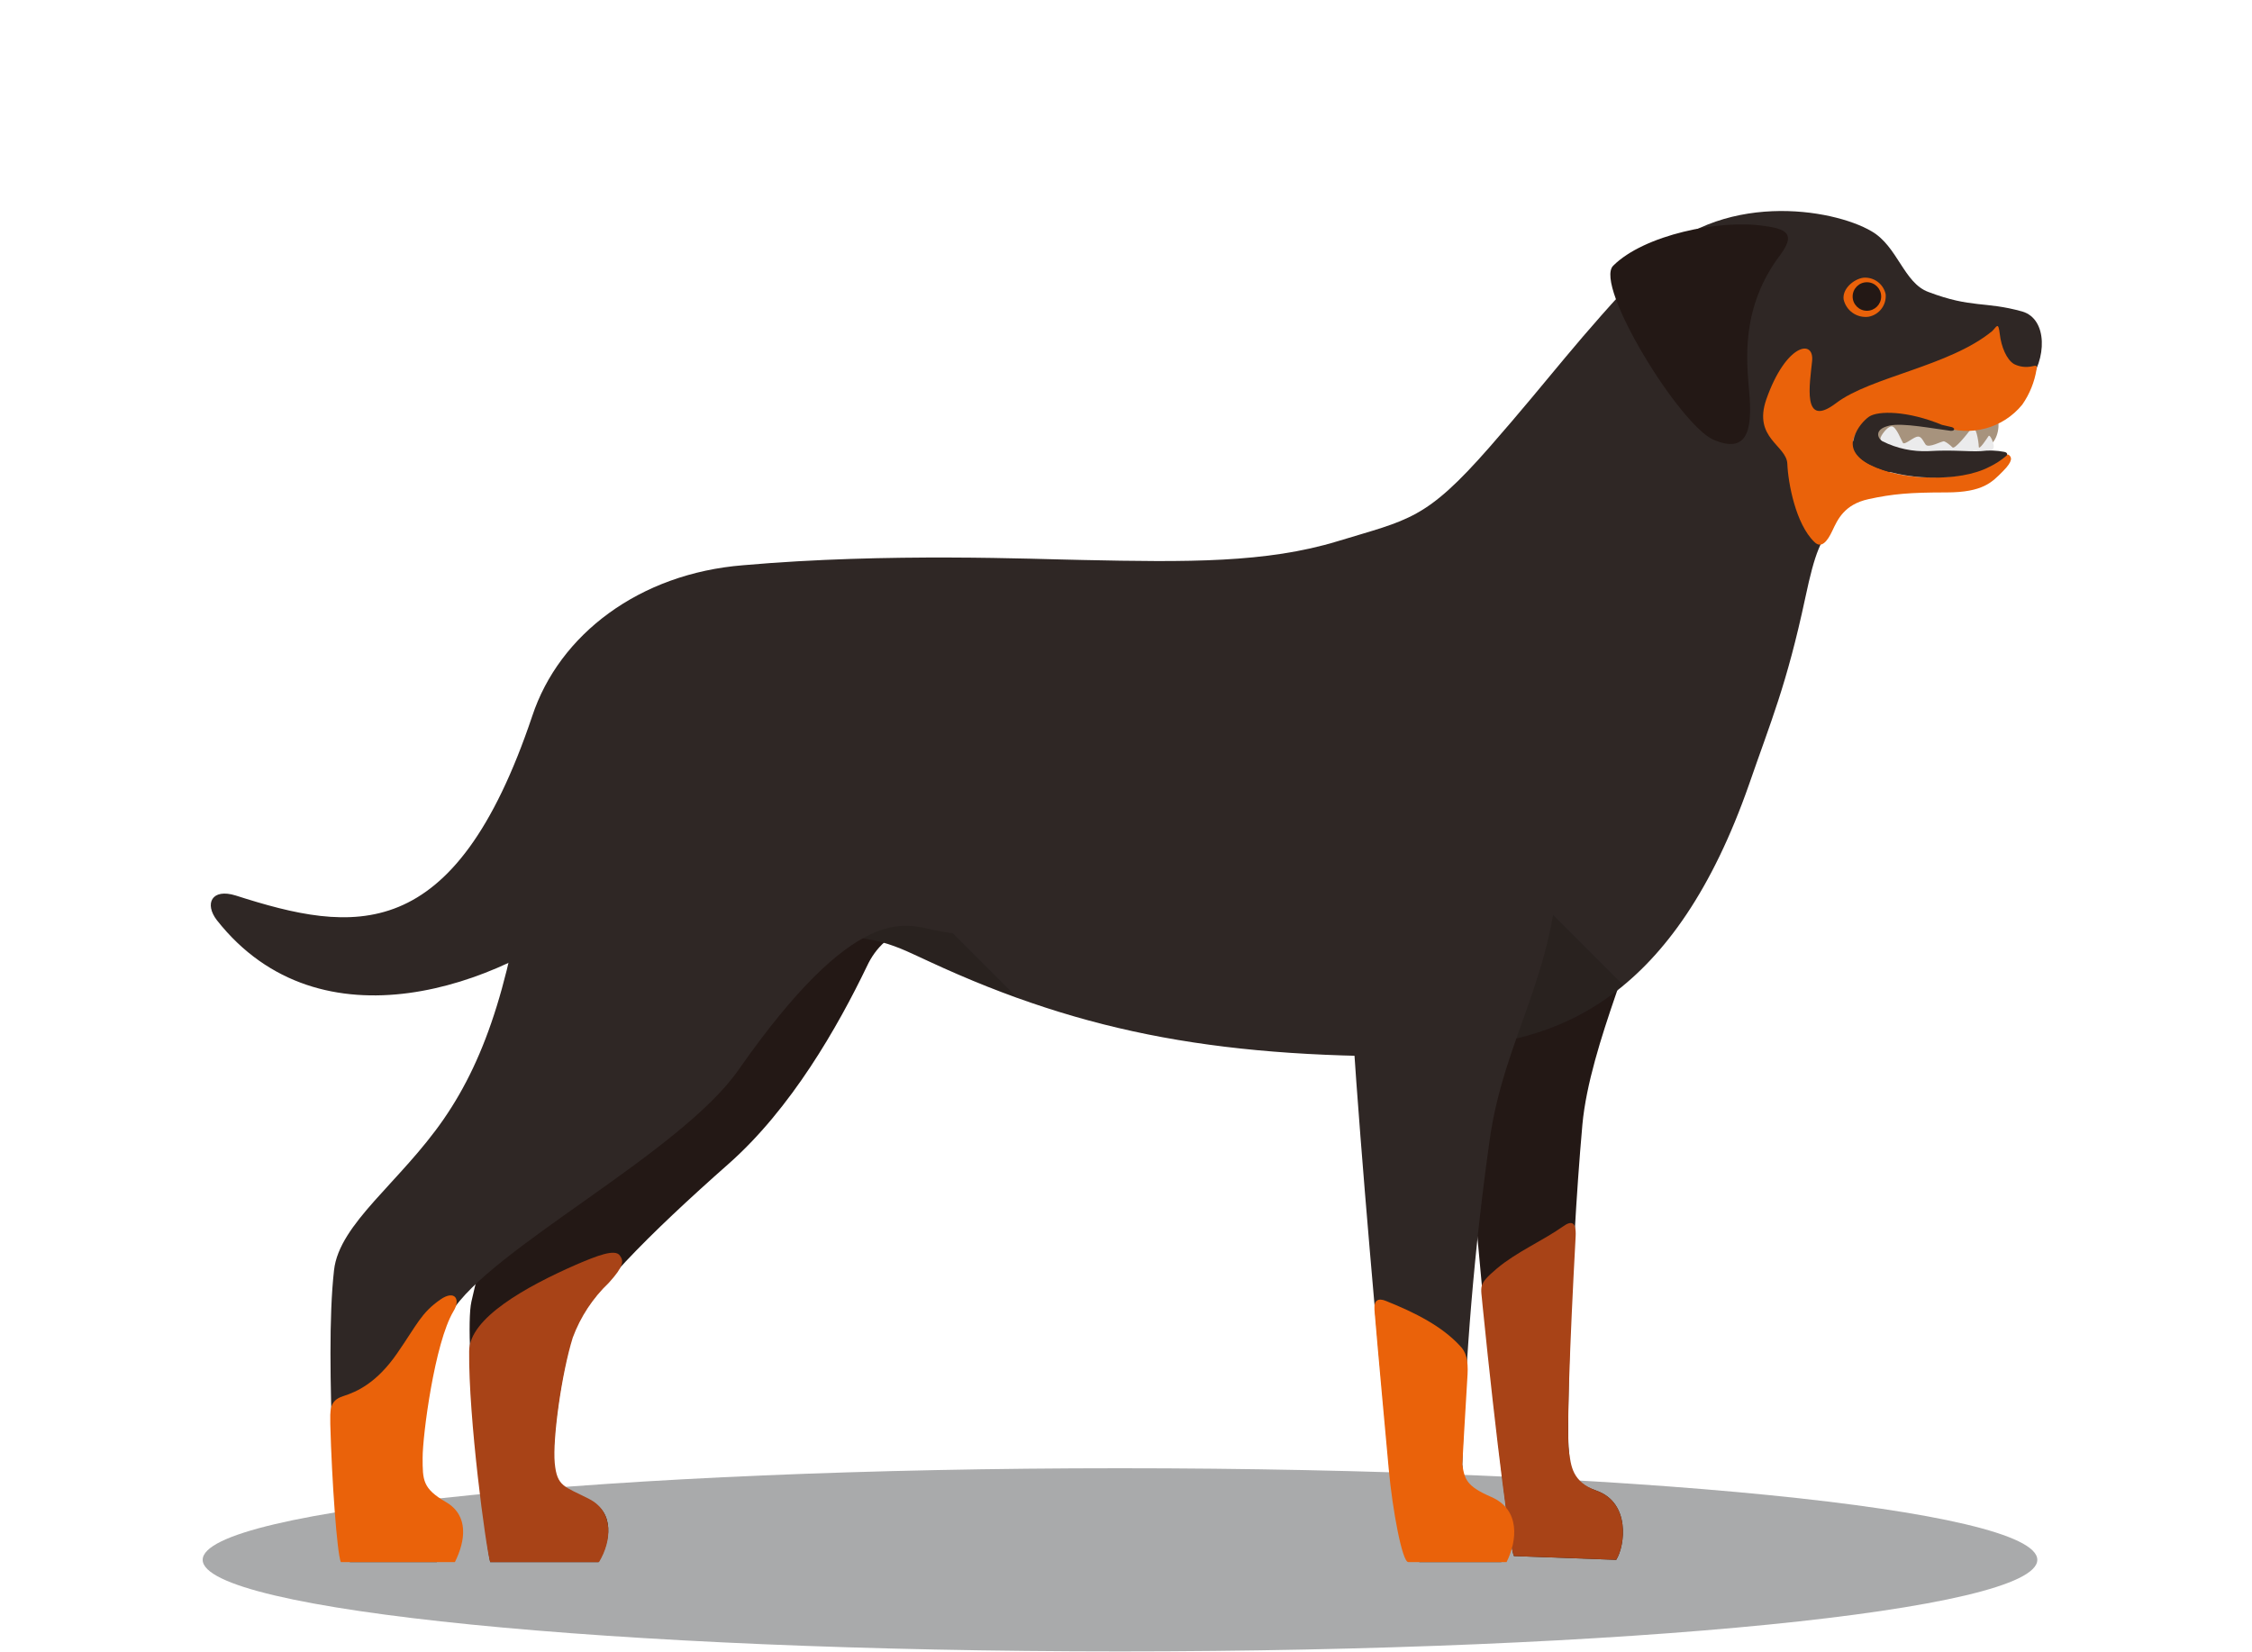
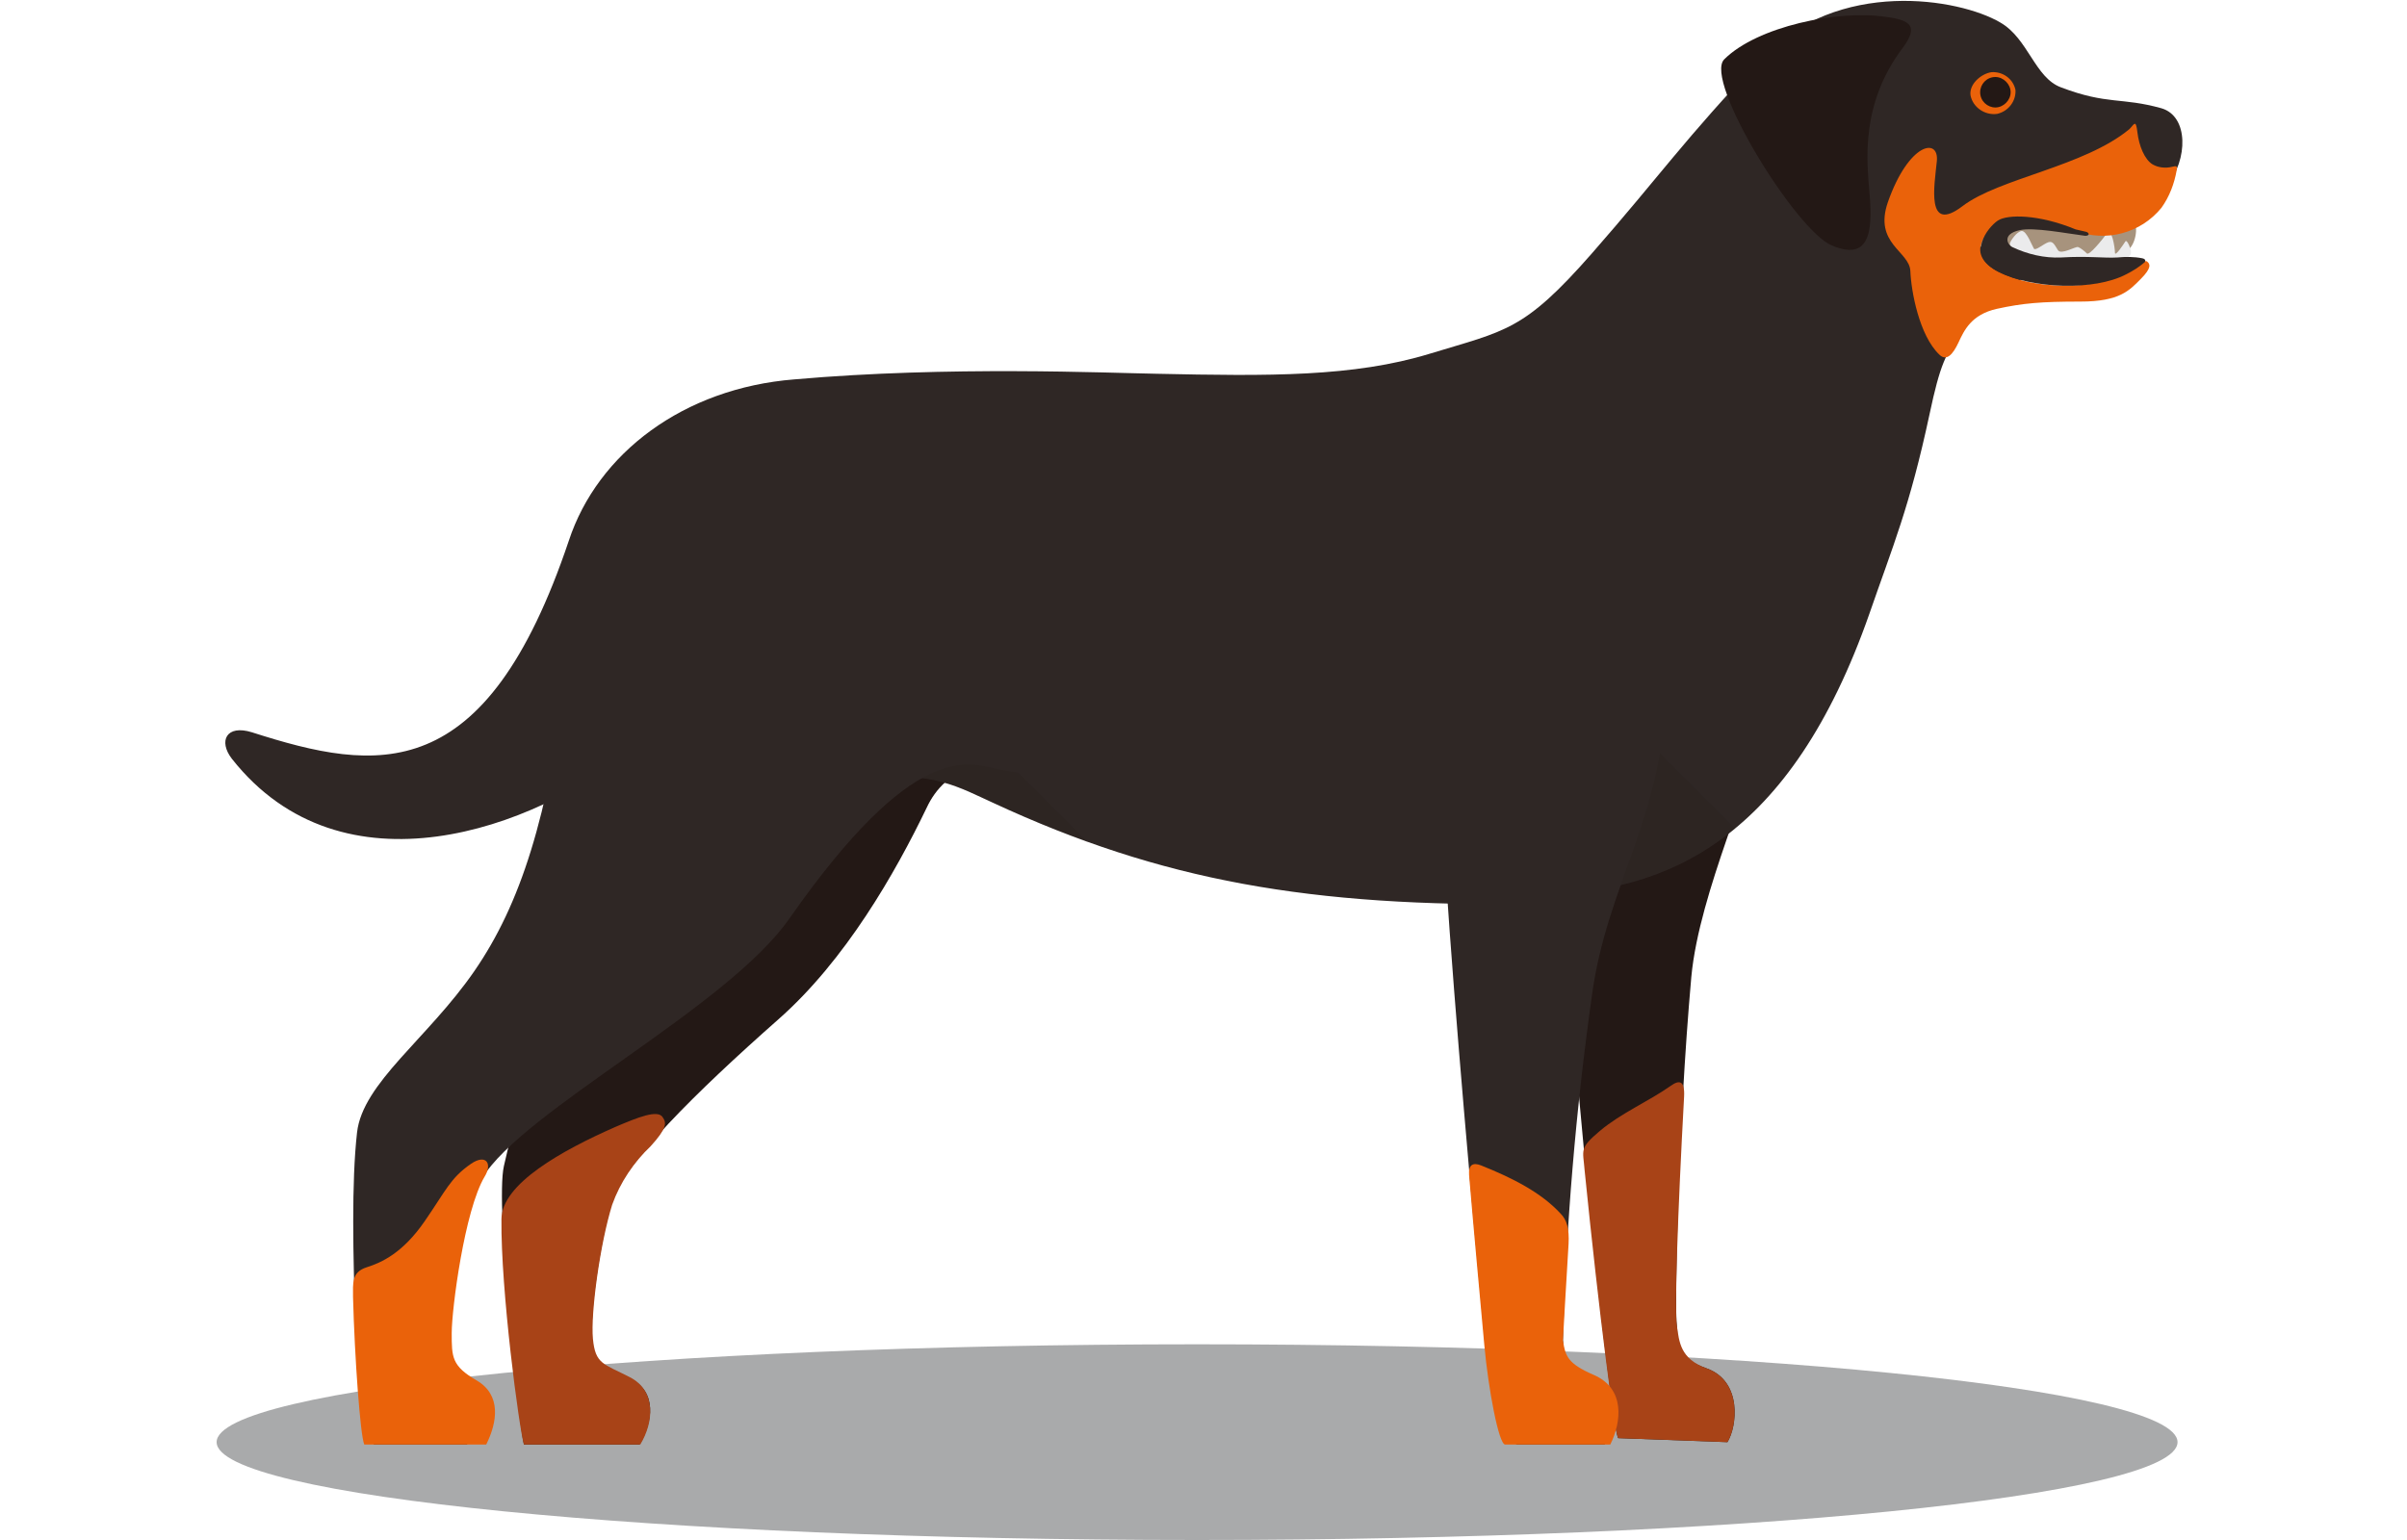
- <svg xmlns="http://www.w3.org/2000/svg" viewBox="0 0 300 220">
-   <defs>
-     <style>.cls-1{fill:#2f2725;}.cls-2{isolation:isolate;}.cls-3{fill:#a9aaab;}.cls-3,.cls-6{mix-blend-mode:multiply;}.cls-4{fill:#231815;}.cls-5{clip-path:url(#clip-path);}.cls-6{fill:#241916;opacity:0.15;}.cls-7{fill:#ea620a;}.cls-8{fill:#a84317;}.cls-9{fill:#a7937d;}.cls-10{fill:#ebebec;}</style>
-     <clipPath id="clip-path">
-       <path class="cls-1" d="M269.4,41.5c-5-1.4-6.7-.4-12.5-2.6-3.3-1.2-4.1-6.1-7.6-8.1-5.1-3-20.2-5.6-29.8,4.5s-12.6,14.6-21.1,24.3-10.7,9.6-20.2,12.5-20,2.8-34,2.5c-6.2-.1-25.9-1-45.2.7-13.8,1.1-24.5,9.2-28.1,20.1C60.5,126.3,47,124.3,31.4,119.3c-3.2-1-4.2,1.1-2.5,3.3,13.8,17.5,37.8,8.7,49.7-1.1,10.3-8.4,20.8,5,29.1,3.7s12.1,1.1,16.1,2.9c20.9,9.7,39.5,13,67.6,12.6,1.4,0-1.3-1.2,0-1.2,16.5,0,31.8-7,41.6-35,2.9-8.4,5-13.2,7.5-24.9,1.3-6.1,2-7.6,4.1-10.3s3.5-4.9,9.1-7.3c3.7-1.5,13.8-7.7,16.4-10.9S272.8,42.5,269.4,41.5Z" />
-     </clipPath>
-   </defs>
-   <g class="cls-2">
-     <g id="Layer_1" data-name="Layer 1">
-       <ellipse class="cls-3" cx="149.2" cy="207.8" rx="122.2" ry="12.2" />
-       <path class="cls-4" d="M88.6,107.7C77,118.4,78.1,134.5,73,147.1c-3.7,9.2-7.9,15.7-10.2,26.3-1.1,4.9,1.9,32.4,2.5,34.7H79.7c1.7-2.8,2.2-6.6-1.1-8.2s-4.5-1.6-4.8-4.8,1-12.5,2.5-17.3S86.7,164.2,97,155.1c8.4-7.4,14.6-18.3,18.5-26.4,2.2-4.7,7.6-8.3,24.3-5.4C140.8,108.6,104.8,92.7,88.6,107.7Z" />
-       <path class="cls-4" d="M194.7,131c.3,23.2,6.3,76.3,7,76.3l13.6.5c1.2-1.9,1.9-7.6-2.6-9.2s-3.4-3.3-3.7-5.3.1-24.4,1.8-43.5c1-10.8,8.1-25.1,7.8-29.2C218.5,119.8,194.7,131,194.7,131Z" />
-       <path class="cls-1" d="M269.4,41.5c-5-1.4-6.7-.4-12.5-2.6-3.3-1.2-4.1-6.1-7.6-8.1-5.1-3-20.2-5.6-29.8,4.5s-12.6,14.6-21.1,24.3-10.7,9.6-20.2,12.5-20,2.8-34,2.5c-6.2-.1-25.9-1-45.2.7-13.8,1.1-24.5,9.2-28.1,20.1C60.5,126.3,47,124.3,31.4,119.3c-3.2-1-4.2,1.1-2.5,3.3,13.8,17.5,37.8,8.7,49.7-1.1,10.3-8.4,20.8,5,29.1,3.7s12.1,1.1,16.1,2.9c20.9,9.7,39.5,13,67.6,12.6,1.4,0-1.3-1.2,0-1.2,16.5,0,31.8-7,41.6-35,2.9-8.4,5-13.2,7.5-24.9,1.3-6.1,2-7.6,4.1-10.3s3.5-4.9,9.1-7.3c3.7-1.5,13.8-7.7,16.4-10.9S272.8,42.5,269.4,41.5Z" />
-       <g class="cls-5">
-         <path class="cls-6" d="M116.3,113.7l31.2,31.2-57.6-4.5Zm76.1,18.8,14.1,21.2,18.4-13.8-19.3-19.3Z" />
+ <svg xmlns="http://www.w3.org/2000/svg" xmlns:xlink="http://www.w3.org/1999/xlink" version="1.1" id="Layer_1" x="0px" y="0px" viewBox="0 0 300 192" style="enable-background:new 0 0 300 192;" xml:space="preserve">
+   <style type="text/css">
+ 	.st0{fill:#A9AAAB;}
+ 	.st1{fill:#231815;}
+ 	.st2{fill:#2F2725;}
+ 	.st3{clip-path:url(#SVGID_2_);}
+ 	.st4{opacity:0.15;fill:#241916;enable-background:new    ;}
+ 	.st5{fill:#EA620A;}
+ 	.st6{fill:#A84317;}
+ 	.st7{fill:#A7937D;}
+ 	.st8{fill:#EBEBEC;}
+ </style>
+   <g>
+     <g id="Layer_1_1_">
+       <ellipse class="st0" cx="149.2" cy="179.8" rx="122.2" ry="12.2" />
+       <path class="st1" d="M88.6,79.7C77,90.4,78.1,106.5,73,119.1c-3.7,9.2-7.9,15.7-10.2,26.3c-1.1,4.9,1.9,32.4,2.5,34.7h14.4    c1.7-2.8,2.2-6.6-1.1-8.2s-4.5-1.6-4.8-4.8s1-12.5,2.5-17.3s10.4-13.6,20.7-22.7c8.4-7.4,14.6-18.3,18.5-26.4    c2.2-4.7,7.6-8.3,24.3-5.4C140.8,80.6,104.8,64.7,88.6,79.7z" />
+       <path class="st1" d="M194.7,103c0.3,23.2,6.3,76.3,7,76.3l13.6,0.5c1.2-1.9,1.9-7.6-2.6-9.2s-3.4-3.3-3.7-5.3s0.1-24.4,1.8-43.5    c1-10.8,8.1-25.1,7.8-29.2C218.5,91.8,194.7,103,194.7,103z" />
+       <path class="st2" d="M269.4,13.5c-5-1.4-6.7-0.4-12.5-2.6c-3.3-1.2-4.1-6.1-7.6-8.1c-5.1-3-20.2-5.6-29.8,4.5    s-12.6,14.6-21.1,24.3s-10.7,9.6-20.2,12.5s-20,2.8-34,2.5c-6.2-0.1-25.9-1-45.2,0.7c-13.8,1.1-24.5,9.2-28.1,20.1    C60.5,98.3,47,96.3,31.4,91.3c-3.2-1-4.2,1.1-2.5,3.3c13.8,17.5,37.8,8.7,49.7-1.1c10.3-8.4,20.8,5,29.1,3.7s12.1,1.1,16.1,2.9    c20.9,9.7,39.5,13,67.6,12.6c1.4,0-1.3-1.2,0-1.2c16.5,0,31.8-7,41.6-35c2.9-8.4,5-13.2,7.5-24.9c1.3-6.1,2-7.6,4.1-10.3    s3.5-4.9,9.1-7.3c3.7-1.5,13.8-7.7,16.4-10.9S272.8,14.5,269.4,13.5z" />
+       <g>
+         <defs>
+           <path id="SVGID_1_" d="M269.4,13.5c-5-1.4-6.7-0.4-12.5-2.6c-3.3-1.2-4.1-6.1-7.6-8.1c-5.1-3-20.2-5.6-29.8,4.5      s-12.6,14.6-21.1,24.3s-10.7,9.6-20.2,12.5s-20,2.8-34,2.5c-6.2-0.1-25.9-1-45.2,0.7c-13.8,1.1-24.5,9.2-28.1,20.1      C60.5,98.3,47,96.3,31.4,91.3c-3.2-1-4.2,1.1-2.5,3.3c13.8,17.5,37.8,8.7,49.7-1.1c10.3-8.4,20.8,5,29.1,3.7s12.1,1.1,16.1,2.9      c20.9,9.7,39.5,13,67.6,12.6c1.4,0-1.3-1.2,0-1.2c16.5,0,31.8-7,41.6-35c2.9-8.4,5-13.2,7.5-24.9c1.3-6.1,2-7.6,4.1-10.3      s3.5-4.9,9.1-7.3c3.7-1.5,13.8-7.7,16.4-10.9S272.8,14.5,269.4,13.5z" />
+         </defs>
+         <clipPath id="SVGID_2_">
+           <use xlink:href="#SVGID_1_" style="overflow:visible;" />
+         </clipPath>
+         <g class="st3">
+           <path class="st4" d="M116.3,85.7l31.2,31.2l-57.6-4.5L116.3,85.7z M192.4,104.5l14.1,21.2l18.4-13.8l-19.3-19.3L192.4,104.5z" />
+         </g>
      </g>
-       <path class="cls-7" d="M251.2,39.2a2.8,2.8,0,0,1-2.3,3,3,3,0,0,1-3.3-2.3c-.2-1.4,1.3-2.7,2.6-2.9A2.8,2.8,0,0,1,251.2,39.2Z" />
-       <path class="cls-4" d="M235,30.1c-5.9-.9-16,1.2-20.1,5.3-2.6,2.6,8.9,21.3,13.4,23.2s5.2-1.3,4.7-6.6c-.3-3.8-1.2-11,4.2-18.1C239.1,31.3,238.2,30.5,235,30.1Z" />
-       <path class="cls-8" d="M82.6,167.3c-.6-1-3.1,0-5.9,1.2-6.6,2.9-14.2,7.1-14.2,11.5-.1,8.8,2.2,26.1,2.8,28.1H79.8c1.7-2.8,2-6.7-1.3-8.4s-4.3-1.6-4.6-4.8.9-11.9,2.4-16.7a19.4,19.4,0,0,1,4.8-7.3C83.1,168.7,83.1,168,82.6,167.3Z" />
-       <path class="cls-8" d="M212.7,198.6c-3.3-1.2-3.4-3.3-3.7-5.3s.1-14,.9-28.6c.1-2-.6-2.1-1.7-1.3-2.7,1.9-6.2,3.4-8.8,5.6s-2.1,2.3-1.9,4.9c1.8,17.9,3.8,33.4,4.2,33.4l13.6.5C216.5,205.9,217.2,200.2,212.7,198.6Z" />
-       <path class="cls-1" d="M98.4,77.7c-4.1,2.3-23.7,3.4-27.7,33.7-2.4,18.5-5.8,29.3-11.6,37.7S45.2,163,44.5,169.2s-.5,15.3-.2,24.2a54.4,54.4,0,0,0,2.3,14.7H58.2c1.4-2.8,3.4-4.9.3-6.6s-3.4-4.2-3.4-7.2,2.4-15.2,5-19.4c5-8.4,30.6-21.3,38.3-32.4,15.6-22.3,22.2-19.4,26-18.6C166,132.3,126.4,61.7,98.4,77.7Z" />
-       <path class="cls-7" d="M58.7,173.1c-2.6,1.8-3.1,3.3-5.8,7.2s-5.3,5.1-7.2,5.7-1.7,2-1.7,3.7c.2,7.6.9,17.2,1.4,18.4H60.6c1.4-2.8,1.9-6.2-1.2-8s-3.1-2.9-3.1-5.9,1.6-15.3,4.1-19.5C61.4,173.1,60.6,171.8,58.7,173.1Z" />
-       <path class="cls-1" d="M177.8,119.4a137.3,137.3,0,0,1,2.4,17.8c1.2,18.1,3.2,40.3,4.9,58.6.7,6.9,3.3,12.3,4,12.3H200c1.4-2.8,2.3-6.4-1.7-8.2s-3.2-2.8-3.5-4.8a388,388,0,0,1,3.6-42.9c1.9-14.2,9.1-22.4,9.3-39.1.3-27.1-3.2-31.6-7.9-32.9s-11.3-2.3-15.2,1.2S175,103.6,177.8,119.4Z" />
-       <path class="cls-7" d="M198.6,199.4c-3.2-1.4-3.5-2.3-3.8-4.3,0-.4.4-6.8.7-12,.1-1.9-.2-3-1-3.8-2.4-2.6-5.9-4.4-9.9-6-1-.4-1.6-.1-1.5,1.2.5,6,1.4,15.7,1.9,21.2s1.8,12.4,2.6,12.4h13.1C202.1,205.3,202.6,201.1,198.6,199.4Z" />
-       <path class="cls-9" d="M246.1,56.9c.8-1.4,8.7-4.6,14.1-4.4,2.3.1,4.4,2.2,5.4,2.7s.7,2.8-.1,3.7-2.6,1.9-7.6,1.8c-2.1-.1-11-.8-11.5-2.5S246.1,56.9,246.1,56.9Z" />
-       <path class="cls-10" d="M250.5,58.4c0-.3.9-1.6,1.5-1.6s1.3,1.9,1.5,2.2,1.2-.6,1.8-.8.8.4,1.2,1,2.2-.5,2.5-.4.8.5,1.1.8,1.9-1.7,2.5-2.5,1,1.8,1,2.4,1.1-1.1,1.3-1.4.7.9.7,1.4-.7,1-2.6,1h-4.7a29.1,29.1,0,0,1-6-.9C251.1,59.1,250.5,58.9,250.5,58.4Z" />
-       <path class="cls-7" d="M268.3,48.5c-1-.6-1.7-2.3-1.9-4s-.4-1-1-.4c-5.7,4.7-16.2,6.1-20.8,9.6s-3.5-2.6-3.2-5.6-3.5-2.3-6.1,5.1c-1.8,5.2,2.7,6.1,2.8,8.6s1.1,8,3.6,10.4c.9.9,1.7,0,2.4-1.5s1.6-3.5,4.8-4.2,5.5-.9,10.4-.9,6.1-1.4,7.5-2.8,1.2-1.9.8-2.2-1.5.9-2.7,1.5c-4.1,2.1-11.5,2-15.8-.2s-1.5-5.1,0-6.2,5-.7,9.6,1.1a9.5,9.5,0,0,0,10.7-2.9,11.4,11.4,0,0,0,1.9-4.7c.1-.6-.1-.5-.6-.4A3.6,3.6,0,0,1,268.3,48.5Z" />
-       <path class="cls-1" d="M251.7,56.7c1.8-.4,5.8.4,8.2.7.6,0,.5-.4.1-.5l-1.3-.3c-4.6-1.9-8.5-1.9-9.7-1.1s-4.1,4.3.1,6.4,11.9,2.4,15.9.3a10.2,10.2,0,0,0,2.3-1.5c.1-.1.2-.4-.3-.5a9.6,9.6,0,0,0-3.1-.1c-1.7.1-3.6-.2-7,0a12.5,12.5,0,0,1-6.1-1.3C250.2,58.5,249.5,57.2,251.7,56.7Z" />
-       <path class="cls-4" d="M250.6,39.5a1.9,1.9,0,0,1-1.9,1.9,1.9,1.9,0,1,1,0-3.8A1.9,1.9,0,0,1,250.6,39.5Z" />
+       <path class="st5" d="M251.2,11.2c0.1,1.4-0.9,2.7-2.3,3c-1.5,0.2-3-0.8-3.3-2.3c-0.2-1.4,1.3-2.7,2.6-2.9    C249.6,8.9,250.9,9.8,251.2,11.2z" />
+       <path class="st1" d="M235,2.1c-5.9-0.9-16,1.2-20.1,5.3c-2.6,2.6,8.9,21.3,13.4,23.2s5.2-1.3,4.7-6.6c-0.3-3.8-1.2-11,4.2-18.1    C239.1,3.3,238.2,2.5,235,2.1z" />
+       <path class="st6" d="M82.6,139.3c-0.6-1-3.1,0-5.9,1.2c-6.6,2.9-14.2,7.1-14.2,11.5c-0.1,8.8,2.2,26.1,2.8,28.1h14.5    c1.7-2.8,2-6.7-1.3-8.4s-4.3-1.6-4.6-4.8s0.9-11.9,2.4-16.7c1-2.8,2.7-5.3,4.8-7.3C83.1,140.7,83.1,140,82.6,139.3z" />
+       <path class="st6" d="M212.7,170.6c-3.3-1.2-3.4-3.3-3.7-5.3s0.1-14,0.9-28.6c0.1-2-0.6-2.1-1.7-1.3c-2.7,1.9-6.2,3.4-8.8,5.6    s-2.1,2.3-1.9,4.9c1.8,17.9,3.8,33.4,4.2,33.4l13.6,0.5C216.5,177.9,217.2,172.2,212.7,170.6z" />
+       <path class="st2" d="M98.4,49.7c-4.1,2.3-23.7,3.4-27.7,33.7c-2.4,18.5-5.8,29.3-11.6,37.7S45.2,135,44.5,141.2    s-0.5,15.3-0.2,24.2c0.1,5,0.9,9.9,2.3,14.7h11.6c1.4-2.8,3.4-4.9,0.3-6.6s-3.4-4.2-3.4-7.2s2.4-15.2,5-19.4    c5-8.4,30.6-21.3,38.3-32.4c15.6-22.3,22.2-19.4,26-18.6C166,104.3,126.4,33.7,98.4,49.7z" />
+       <path class="st5" d="M58.7,145.1c-2.6,1.8-3.1,3.3-5.8,7.2s-5.3,5.1-7.2,5.7s-1.7,2-1.7,3.7c0.2,7.6,0.9,17.2,1.4,18.4h15.2    c1.4-2.8,1.9-6.2-1.2-8s-3.1-2.9-3.1-5.9s1.6-15.3,4.1-19.5C61.4,145.1,60.6,143.8,58.7,145.1z" />
+       <path class="st2" d="M177.8,91.4c1.2,5.9,2,11.8,2.4,17.8c1.2,18.1,3.2,40.3,4.9,58.6c0.7,6.9,3.3,12.3,4,12.3H200    c1.4-2.8,2.3-6.4-1.7-8.2s-3.2-2.8-3.5-4.8c0.4-14.4,1.6-28.7,3.6-42.9c1.9-14.2,9.1-22.4,9.3-39.1c0.3-27.1-3.2-31.6-7.9-32.9    s-11.3-2.3-15.2,1.2S175,75.6,177.8,91.4z" />
+       <path class="st5" d="M198.6,171.4c-3.2-1.4-3.5-2.3-3.8-4.3c0-0.4,0.4-6.8,0.7-12c0.1-1.9-0.2-3-1-3.8c-2.4-2.6-5.9-4.4-9.9-6    c-1-0.4-1.6-0.1-1.5,1.2c0.5,6,1.4,15.7,1.9,21.2s1.8,12.4,2.6,12.4h13.1C202.1,177.3,202.6,173.1,198.6,171.4z" />
+       <path class="st7" d="M246.1,28.9c0.8-1.4,8.7-4.6,14.1-4.4c2.3,0.1,4.4,2.2,5.4,2.7s0.7,2.8-0.1,3.7s-2.6,1.9-7.6,1.8    c-2.1-0.1-11-0.8-11.5-2.5S246.1,28.9,246.1,28.9z" />
+       <path class="st8" d="M250.5,30.4c0-0.3,0.9-1.6,1.5-1.6s1.3,1.9,1.5,2.2s1.2-0.6,1.8-0.8s0.8,0.4,1.2,1s2.2-0.5,2.5-0.4    s0.8,0.5,1.1,0.8s1.9-1.7,2.5-2.5s1,1.8,1,2.4s1.1-1.1,1.3-1.4s0.7,0.9,0.7,1.4s-0.7,1-2.6,1h-4.7c-2-0.1-4-0.4-6-0.9    C251.1,31.1,250.5,30.9,250.5,30.4z" />
+       <path class="st5" d="M268.3,20.5c-1-0.6-1.7-2.3-1.9-4s-0.4-1-1-0.4c-5.7,4.7-16.2,6.1-20.8,9.6s-3.5-2.6-3.2-5.6    s-3.5-2.3-6.1,5.1c-1.8,5.2,2.7,6.1,2.8,8.6s1.1,8,3.6,10.4c0.9,0.9,1.7,0,2.4-1.5s1.6-3.5,4.8-4.2s5.5-0.9,10.4-0.9    s6.1-1.4,7.5-2.8s1.2-1.9,0.8-2.2s-1.5,0.9-2.7,1.5c-4.1,2.1-11.5,2-15.8-0.2s-1.5-5.1,0-6.2s5-0.7,9.6,1.1    c3.8,1.4,8.1,0.3,10.7-2.9c1-1.4,1.6-3,1.9-4.7c0.1-0.6-0.1-0.5-0.6-0.4C269.9,21,269,20.9,268.3,20.5z" />
+       <path class="st2" d="M251.7,28.7c1.8-0.4,5.8,0.4,8.2,0.7c0.6,0,0.5-0.4,0.1-0.5l-1.3-0.3c-4.6-1.9-8.5-1.9-9.7-1.1    s-4.1,4.3,0.1,6.4s11.9,2.4,15.9,0.3c0.8-0.4,1.6-0.9,2.3-1.5c0.1-0.1,0.2-0.4-0.3-0.5c-1-0.2-2.1-0.2-3.1-0.1    c-1.7,0.1-3.6-0.2-7,0c-2.1,0.1-4.2-0.4-6.1-1.3C250.2,30.5,249.5,29.2,251.7,28.7z" />
+       <path class="st1" d="M250.6,11.5c0,1-0.9,1.9-1.9,1.9c-1,0-1.9-0.8-1.9-1.9c0-1,0.8-1.9,1.9-1.9c0,0,0,0,0,0    C249.7,9.6,250.6,10.5,250.6,11.5z" />
    </g>
  </g>
</svg>
